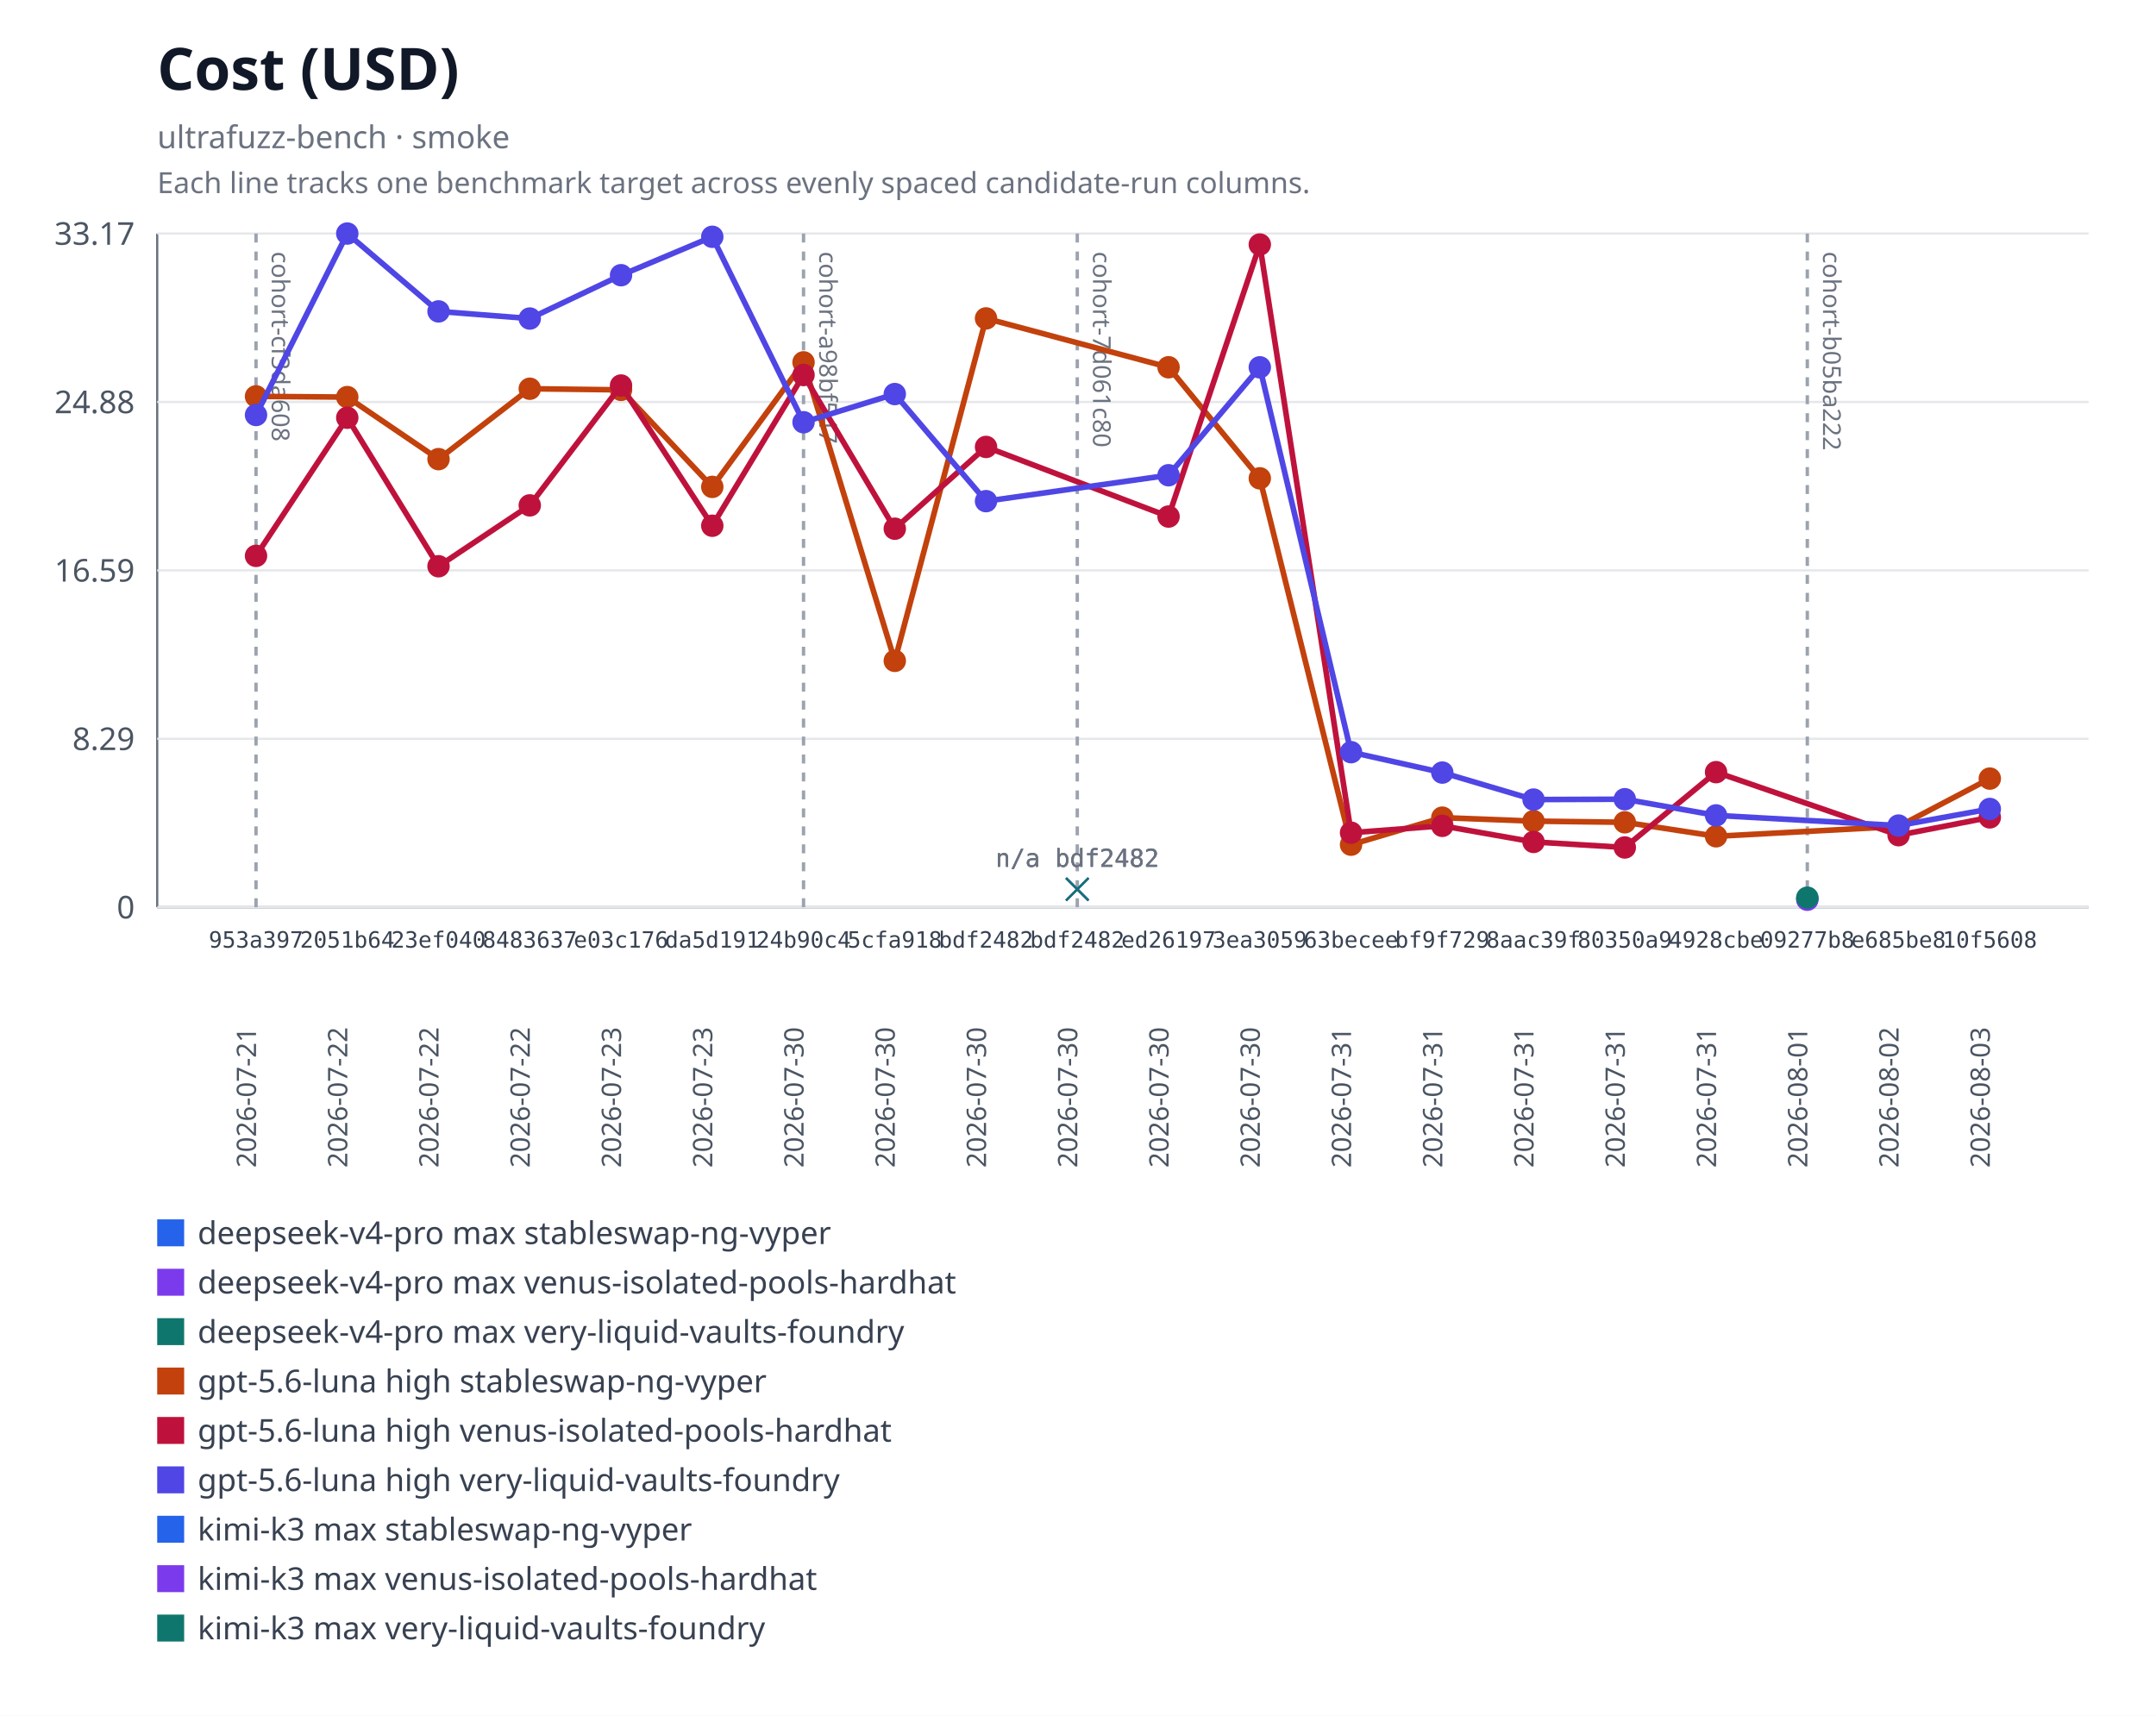
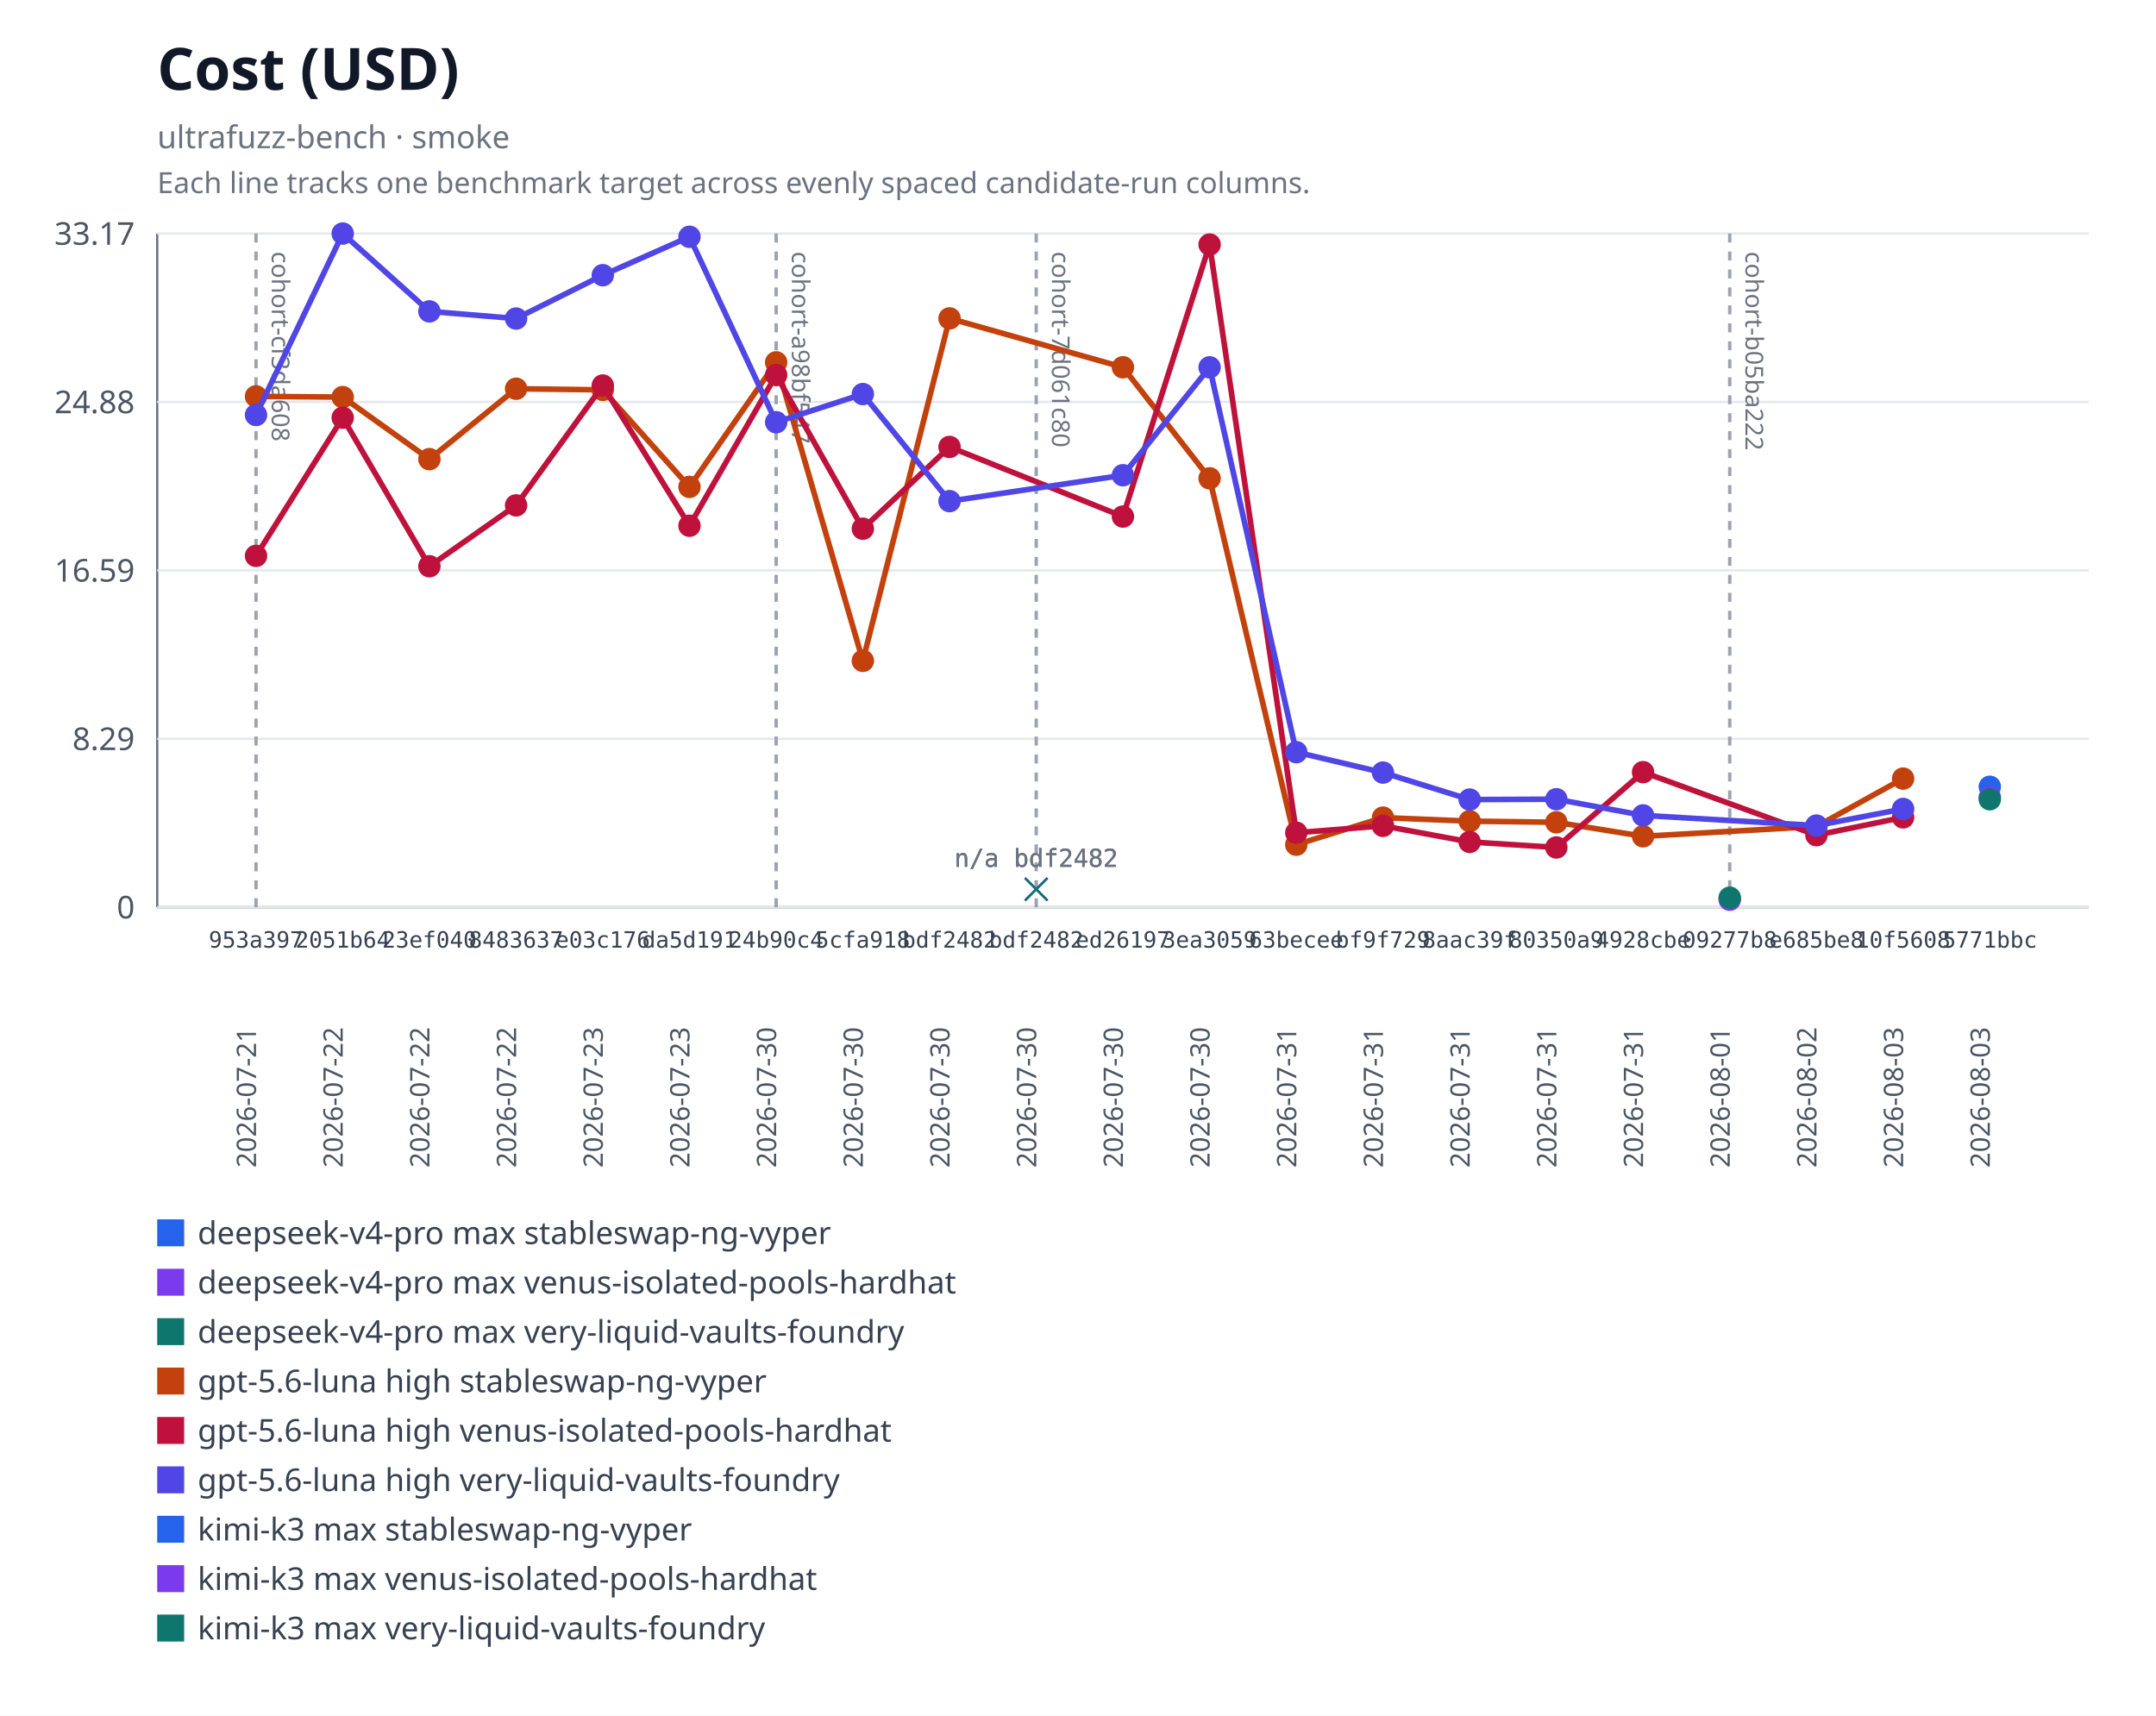
<svg xmlns="http://www.w3.org/2000/svg" xmlns:xlink="http://www.w3.org/1999/xlink" width="960" height="764" viewBox="0 0 960 764" role="img" aria-labelledby="title desc">
  <rect width="960" height="764" fill="#ffffff" />
  <text x="70" y="40" font-family="system-ui, sans-serif" font-size="26" font-weight="600" fill="#111827">Cost (USD)</text>
  <text x="70" y="66" font-family="system-ui, sans-serif" font-size="14" fill="#6b7280">ultrafuzz-bench · smoke</text>
  <text x="70" y="86" font-family="system-ui, sans-serif" font-size="13" fill="#6b7280">Each line tracks one benchmark target across evenly spaced candidate-run columns.</text>
  <line x1="70" y1="104" x2="70" y2="404" stroke="#6b7280" />
  <line x1="70" y1="404" x2="930" y2="404" stroke="#6b7280" />
  <line x1="70" y1="404" x2="930" y2="404" stroke="#e5e7eb" />
  <text x="60" y="409" text-anchor="end" font-family="system-ui, sans-serif" font-size="14" fill="#4b5563">0</text>
  <line x1="70" y1="329" x2="930" y2="329" stroke="#e5e7eb" />
  <text x="60" y="334" text-anchor="end" font-family="system-ui, sans-serif" font-size="14" fill="#4b5563">8.29</text>
  <line x1="70" y1="254" x2="930" y2="254" stroke="#e5e7eb" />
  <text x="60" y="259" text-anchor="end" font-family="system-ui, sans-serif" font-size="14" fill="#4b5563">16.59</text>
  <line x1="70" y1="179" x2="930" y2="179" stroke="#e5e7eb" />
  <text x="60" y="184" text-anchor="end" font-family="system-ui, sans-serif" font-size="14" fill="#4b5563">24.88</text>
  <line x1="70" y1="104" x2="930" y2="104" stroke="#e5e7eb" />
  <text x="60" y="109" text-anchor="end" font-family="system-ui, sans-serif" font-size="14" fill="#4b5563">33.17</text>
  <g data-lineage-marker="cohort-cf3da608">
    <line x1="114" y1="104" x2="114" y2="404" stroke="#9ca3af" stroke-width="1.5" stroke-dasharray="4 4" />
    <text transform="translate(121,112) rotate(90)" text-anchor="start" font-family="system-ui, sans-serif" font-size="11" fill="#6b7280">cohort-cf3da608</text>
  </g>
  <g data-lineage-marker="cohort-a98bf547">
-     <line x1="357.79" y1="104" x2="357.79" y2="404" stroke="#9ca3af" stroke-width="1.5" stroke-dasharray="4 4" />
-     <text transform="translate(364.79,112) rotate(90)" text-anchor="start" font-family="system-ui, sans-serif" font-size="11" fill="#6b7280">cohort-a98bf547</text>
+     <line x1="345.6" y1="104" x2="345.6" y2="404" stroke="#9ca3af" stroke-width="1.5" stroke-dasharray="4 4" />
+     <text transform="translate(352.6,112) rotate(90)" text-anchor="start" font-family="system-ui, sans-serif" font-size="11" fill="#6b7280">cohort-a98bf547</text>
  </g>
  <g data-lineage-marker="cohort-7d061c80">
-     <line x1="479.68" y1="104" x2="479.68" y2="404" stroke="#9ca3af" stroke-width="1.5" stroke-dasharray="4 4" />
-     <text transform="translate(486.68,112) rotate(90)" text-anchor="start" font-family="system-ui, sans-serif" font-size="11" fill="#6b7280">cohort-7d061c80</text>
+     <line x1="461.4" y1="104" x2="461.4" y2="404" stroke="#9ca3af" stroke-width="1.5" stroke-dasharray="4 4" />
+     <text transform="translate(468.4,112) rotate(90)" text-anchor="start" font-family="system-ui, sans-serif" font-size="11" fill="#6b7280">cohort-7d061c80</text>
  </g>
  <g data-lineage-marker="cohort-b05ba222">
-     <line x1="804.74" y1="104" x2="804.74" y2="404" stroke="#9ca3af" stroke-width="1.5" stroke-dasharray="4 4" />
-     <text transform="translate(811.74,112) rotate(90)" text-anchor="start" font-family="system-ui, sans-serif" font-size="11" fill="#6b7280">cohort-b05ba222</text>
+     <line x1="770.2" y1="104" x2="770.2" y2="404" stroke="#9ca3af" stroke-width="1.5" stroke-dasharray="4 4" />
+     <text transform="translate(777.2,112) rotate(90)" text-anchor="start" font-family="system-ui, sans-serif" font-size="11" fill="#6b7280">cohort-b05ba222</text>
  </g>
  <a href="https://github.com/monad-developers/ultrafuzz/commit/09277b81397d06cf697403a863c8f29f4e2320b9" xlink:href="https://github.com/monad-developers/ultrafuzz/commit/09277b81397d06cf697403a863c8f29f4e2320b9">
-     <circle cx="804.74" cy="400.15" r="5" fill="#2563eb" />
+     <circle cx="770.2" cy="400.15" r="5" fill="#2563eb" />
  </a>
  <a href="https://github.com/monad-developers/ultrafuzz/commit/09277b81397d06cf697403a863c8f29f4e2320b9" xlink:href="https://github.com/monad-developers/ultrafuzz/commit/09277b81397d06cf697403a863c8f29f4e2320b9">
-     <circle cx="804.74" cy="400.66" r="5" fill="#7c3aed" />
+     <circle cx="770.2" cy="400.66" r="5" fill="#7c3aed" />
  </a>
  <a href="https://github.com/monad-developers/ultrafuzz/commit/09277b81397d06cf697403a863c8f29f4e2320b9" xlink:href="https://github.com/monad-developers/ultrafuzz/commit/09277b81397d06cf697403a863c8f29f4e2320b9">
-     <circle cx="804.74" cy="399.75" r="5" fill="#0f766e" />
-   </a>
-   <polyline fill="none" stroke="#c2410c" stroke-width="2.5" points="114,176.51 154.63,176.83 195.26,204.46 235.89,173.11 276.53,173.61 317.16,216.82 357.79,161.36 398.42,294.29 439.05,141.79 520.32,163.55 560.95,213.01 601.58,376.15 642.21,364.11 682.84,365.67 723.47,366.18 764.11,372.41 845.37,368.04 886,346.72" />
+     <circle cx="770.2" cy="399.75" r="5" fill="#0f766e" />
+   </a>
+   <polyline fill="none" stroke="#c2410c" stroke-width="2.5" points="114,176.51 152.6,176.83 191.2,204.46 229.8,173.11 268.4,173.61 307,216.82 345.6,161.36 384.2,294.29 422.8,141.79 500,163.55 538.6,213.01 577.2,376.15 615.8,364.11 654.4,365.67 693,366.18 731.6,372.41 808.8,368.04 847.4,346.72" />
  <a href="https://github.com/monad-developers/ultrafuzz/commit/953a397a860307d3061eef2cad69c80d09ef20f5" xlink:href="https://github.com/monad-developers/ultrafuzz/commit/953a397a860307d3061eef2cad69c80d09ef20f5">
    <circle cx="114" cy="176.51" r="5" fill="#c2410c" />
  </a>
  <a href="https://github.com/monad-developers/ultrafuzz/commit/2051b642d9e31e9402ce1ec8a00b70cc27801f16" xlink:href="https://github.com/monad-developers/ultrafuzz/commit/2051b642d9e31e9402ce1ec8a00b70cc27801f16">
-     <circle cx="154.63" cy="176.83" r="5" fill="#c2410c" />
+     <circle cx="152.6" cy="176.83" r="5" fill="#c2410c" />
  </a>
  <a href="https://github.com/monad-developers/ultrafuzz/commit/23ef040e5ad66603354e3395f7eac77df9b76f06" xlink:href="https://github.com/monad-developers/ultrafuzz/commit/23ef040e5ad66603354e3395f7eac77df9b76f06">
-     <circle cx="195.26" cy="204.46" r="5" fill="#c2410c" />
+     <circle cx="191.2" cy="204.46" r="5" fill="#c2410c" />
  </a>
  <a href="https://github.com/monad-developers/ultrafuzz/commit/84836379f09e6e84ff0da059f7e26a2a38e4cc98" xlink:href="https://github.com/monad-developers/ultrafuzz/commit/84836379f09e6e84ff0da059f7e26a2a38e4cc98">
-     <circle cx="235.89" cy="173.11" r="5" fill="#c2410c" />
+     <circle cx="229.8" cy="173.11" r="5" fill="#c2410c" />
  </a>
  <a href="https://github.com/monad-developers/ultrafuzz/commit/e03c176587f695fe711b8123f88c2cbbcfca36af" xlink:href="https://github.com/monad-developers/ultrafuzz/commit/e03c176587f695fe711b8123f88c2cbbcfca36af">
-     <circle cx="276.53" cy="173.61" r="5" fill="#c2410c" />
+     <circle cx="268.4" cy="173.61" r="5" fill="#c2410c" />
  </a>
  <a href="https://github.com/monad-developers/ultrafuzz/commit/da5d191b03f61b4e07149c10d29bbd7542511889" xlink:href="https://github.com/monad-developers/ultrafuzz/commit/da5d191b03f61b4e07149c10d29bbd7542511889">
-     <circle cx="317.16" cy="216.82" r="5" fill="#c2410c" />
+     <circle cx="307" cy="216.82" r="5" fill="#c2410c" />
  </a>
  <a href="https://github.com/monad-developers/ultrafuzz/commit/24b90c4d2a03ece561b3b1b988cfa2508c088013" xlink:href="https://github.com/monad-developers/ultrafuzz/commit/24b90c4d2a03ece561b3b1b988cfa2508c088013">
-     <circle cx="357.79" cy="161.36" r="5" fill="#c2410c" />
+     <circle cx="345.6" cy="161.36" r="5" fill="#c2410c" />
  </a>
  <a href="https://github.com/monad-developers/ultrafuzz/commit/5cfa918db7448aeb92b6b8aa66f687a9359b71e6" xlink:href="https://github.com/monad-developers/ultrafuzz/commit/5cfa918db7448aeb92b6b8aa66f687a9359b71e6">
-     <circle cx="398.42" cy="294.29" r="5" fill="#c2410c" />
+     <circle cx="384.2" cy="294.29" r="5" fill="#c2410c" />
  </a>
  <a href="https://github.com/monad-developers/ultrafuzz/commit/bdf2482db2ad359aa9b48775e73206fa37f32278" xlink:href="https://github.com/monad-developers/ultrafuzz/commit/bdf2482db2ad359aa9b48775e73206fa37f32278">
-     <circle cx="439.05" cy="141.79" r="5" fill="#c2410c" />
+     <circle cx="422.8" cy="141.79" r="5" fill="#c2410c" />
  </a>
  <a href="https://github.com/monad-developers/ultrafuzz/commit/ed26197c6c6cf5c7d21e35b9f2c9f5cb85fcac8e" xlink:href="https://github.com/monad-developers/ultrafuzz/commit/ed26197c6c6cf5c7d21e35b9f2c9f5cb85fcac8e">
-     <circle cx="520.32" cy="163.55" r="5" fill="#c2410c" />
+     <circle cx="500" cy="163.55" r="5" fill="#c2410c" />
  </a>
  <a href="https://github.com/monad-developers/ultrafuzz/commit/3ea30591805bdb0dda96ae56efa08419e7b4a506" xlink:href="https://github.com/monad-developers/ultrafuzz/commit/3ea30591805bdb0dda96ae56efa08419e7b4a506">
-     <circle cx="560.95" cy="213.01" r="5" fill="#c2410c" />
+     <circle cx="538.6" cy="213.01" r="5" fill="#c2410c" />
  </a>
  <a href="https://github.com/monad-developers/ultrafuzz/commit/63becee294476e3e750a79163c01634138b94282" xlink:href="https://github.com/monad-developers/ultrafuzz/commit/63becee294476e3e750a79163c01634138b94282">
-     <circle cx="601.58" cy="376.15" r="5" fill="#c2410c" />
+     <circle cx="577.2" cy="376.15" r="5" fill="#c2410c" />
  </a>
  <a href="https://github.com/monad-developers/ultrafuzz/commit/bf9f729656bd4d2b0e8860c560cc3a1716a3dca0" xlink:href="https://github.com/monad-developers/ultrafuzz/commit/bf9f729656bd4d2b0e8860c560cc3a1716a3dca0">
-     <circle cx="642.21" cy="364.11" r="5" fill="#c2410c" />
+     <circle cx="615.8" cy="364.11" r="5" fill="#c2410c" />
  </a>
  <a href="https://github.com/monad-developers/ultrafuzz/commit/8aac39f661655f98f6e9ba2be71c079d650e2223" xlink:href="https://github.com/monad-developers/ultrafuzz/commit/8aac39f661655f98f6e9ba2be71c079d650e2223">
-     <circle cx="682.84" cy="365.67" r="5" fill="#c2410c" />
+     <circle cx="654.4" cy="365.67" r="5" fill="#c2410c" />
  </a>
  <a href="https://github.com/monad-developers/ultrafuzz/commit/80350a94d72cb12c6e22427fcc925ba21777a309" xlink:href="https://github.com/monad-developers/ultrafuzz/commit/80350a94d72cb12c6e22427fcc925ba21777a309">
-     <circle cx="723.47" cy="366.18" r="5" fill="#c2410c" />
+     <circle cx="693" cy="366.18" r="5" fill="#c2410c" />
  </a>
  <a href="https://github.com/monad-developers/ultrafuzz/commit/4928cbe154027060b4b9d9e63e9414a6a0547022" xlink:href="https://github.com/monad-developers/ultrafuzz/commit/4928cbe154027060b4b9d9e63e9414a6a0547022">
-     <circle cx="764.11" cy="372.41" r="5" fill="#c2410c" />
+     <circle cx="731.6" cy="372.41" r="5" fill="#c2410c" />
  </a>
  <a href="https://github.com/monad-developers/ultrafuzz/commit/e685be803fb66b20e1a95861e825977bfb44688d" xlink:href="https://github.com/monad-developers/ultrafuzz/commit/e685be803fb66b20e1a95861e825977bfb44688d">
-     <circle cx="845.37" cy="368.04" r="5" fill="#c2410c" />
+     <circle cx="808.8" cy="368.04" r="5" fill="#c2410c" />
  </a>
  <a href="https://github.com/monad-developers/ultrafuzz/commit/10f56085d502872dc4bea66c9101053c73eced29" xlink:href="https://github.com/monad-developers/ultrafuzz/commit/10f56085d502872dc4bea66c9101053c73eced29">
-     <circle cx="886" cy="346.72" r="5" fill="#c2410c" />
-   </a>
-   <polyline fill="none" stroke="#be123c" stroke-width="2.5" points="114,247.54 154.63,186.02 195.26,252.16 235.89,225.05 276.53,171.68 317.16,234.12 357.79,166.98 398.42,235.44 439.05,199.03 520.32,230.03 560.95,108.89 601.58,370.82 642.21,367.76 682.84,374.92 723.47,377.39 764.11,343.85 845.37,371.92 886,363.99" />
+     <circle cx="847.4" cy="346.72" r="5" fill="#c2410c" />
+   </a>
+   <polyline fill="none" stroke="#be123c" stroke-width="2.5" points="114,247.54 152.6,186.02 191.2,252.16 229.8,225.05 268.4,171.68 307,234.12 345.6,166.98 384.2,235.44 422.8,199.03 500,230.03 538.6,108.89 577.2,370.82 615.8,367.76 654.4,374.92 693,377.39 731.6,343.85 808.8,371.92 847.4,363.99" />
  <a href="https://github.com/monad-developers/ultrafuzz/commit/953a397a860307d3061eef2cad69c80d09ef20f5" xlink:href="https://github.com/monad-developers/ultrafuzz/commit/953a397a860307d3061eef2cad69c80d09ef20f5">
    <circle cx="114" cy="247.54" r="5" fill="#be123c" />
  </a>
  <a href="https://github.com/monad-developers/ultrafuzz/commit/2051b642d9e31e9402ce1ec8a00b70cc27801f16" xlink:href="https://github.com/monad-developers/ultrafuzz/commit/2051b642d9e31e9402ce1ec8a00b70cc27801f16">
-     <circle cx="154.63" cy="186.02" r="5" fill="#be123c" />
+     <circle cx="152.6" cy="186.02" r="5" fill="#be123c" />
  </a>
  <a href="https://github.com/monad-developers/ultrafuzz/commit/23ef040e5ad66603354e3395f7eac77df9b76f06" xlink:href="https://github.com/monad-developers/ultrafuzz/commit/23ef040e5ad66603354e3395f7eac77df9b76f06">
-     <circle cx="195.26" cy="252.16" r="5" fill="#be123c" />
+     <circle cx="191.2" cy="252.16" r="5" fill="#be123c" />
  </a>
  <a href="https://github.com/monad-developers/ultrafuzz/commit/84836379f09e6e84ff0da059f7e26a2a38e4cc98" xlink:href="https://github.com/monad-developers/ultrafuzz/commit/84836379f09e6e84ff0da059f7e26a2a38e4cc98">
-     <circle cx="235.89" cy="225.05" r="5" fill="#be123c" />
+     <circle cx="229.8" cy="225.05" r="5" fill="#be123c" />
  </a>
  <a href="https://github.com/monad-developers/ultrafuzz/commit/e03c176587f695fe711b8123f88c2cbbcfca36af" xlink:href="https://github.com/monad-developers/ultrafuzz/commit/e03c176587f695fe711b8123f88c2cbbcfca36af">
-     <circle cx="276.53" cy="171.68" r="5" fill="#be123c" />
+     <circle cx="268.4" cy="171.68" r="5" fill="#be123c" />
  </a>
  <a href="https://github.com/monad-developers/ultrafuzz/commit/da5d191b03f61b4e07149c10d29bbd7542511889" xlink:href="https://github.com/monad-developers/ultrafuzz/commit/da5d191b03f61b4e07149c10d29bbd7542511889">
-     <circle cx="317.16" cy="234.12" r="5" fill="#be123c" />
+     <circle cx="307" cy="234.12" r="5" fill="#be123c" />
  </a>
  <a href="https://github.com/monad-developers/ultrafuzz/commit/24b90c4d2a03ece561b3b1b988cfa2508c088013" xlink:href="https://github.com/monad-developers/ultrafuzz/commit/24b90c4d2a03ece561b3b1b988cfa2508c088013">
-     <circle cx="357.79" cy="166.98" r="5" fill="#be123c" />
+     <circle cx="345.6" cy="166.98" r="5" fill="#be123c" />
  </a>
  <a href="https://github.com/monad-developers/ultrafuzz/commit/5cfa918db7448aeb92b6b8aa66f687a9359b71e6" xlink:href="https://github.com/monad-developers/ultrafuzz/commit/5cfa918db7448aeb92b6b8aa66f687a9359b71e6">
-     <circle cx="398.42" cy="235.44" r="5" fill="#be123c" />
+     <circle cx="384.2" cy="235.44" r="5" fill="#be123c" />
  </a>
  <a href="https://github.com/monad-developers/ultrafuzz/commit/bdf2482db2ad359aa9b48775e73206fa37f32278" xlink:href="https://github.com/monad-developers/ultrafuzz/commit/bdf2482db2ad359aa9b48775e73206fa37f32278">
-     <circle cx="439.05" cy="199.03" r="5" fill="#be123c" />
+     <circle cx="422.8" cy="199.03" r="5" fill="#be123c" />
  </a>
  <a href="https://github.com/monad-developers/ultrafuzz/commit/ed26197c6c6cf5c7d21e35b9f2c9f5cb85fcac8e" xlink:href="https://github.com/monad-developers/ultrafuzz/commit/ed26197c6c6cf5c7d21e35b9f2c9f5cb85fcac8e">
-     <circle cx="520.32" cy="230.03" r="5" fill="#be123c" />
+     <circle cx="500" cy="230.03" r="5" fill="#be123c" />
  </a>
  <a href="https://github.com/monad-developers/ultrafuzz/commit/3ea30591805bdb0dda96ae56efa08419e7b4a506" xlink:href="https://github.com/monad-developers/ultrafuzz/commit/3ea30591805bdb0dda96ae56efa08419e7b4a506">
-     <circle cx="560.95" cy="108.89" r="5" fill="#be123c" />
+     <circle cx="538.6" cy="108.89" r="5" fill="#be123c" />
  </a>
  <a href="https://github.com/monad-developers/ultrafuzz/commit/63becee294476e3e750a79163c01634138b94282" xlink:href="https://github.com/monad-developers/ultrafuzz/commit/63becee294476e3e750a79163c01634138b94282">
-     <circle cx="601.58" cy="370.82" r="5" fill="#be123c" />
+     <circle cx="577.2" cy="370.82" r="5" fill="#be123c" />
  </a>
  <a href="https://github.com/monad-developers/ultrafuzz/commit/bf9f729656bd4d2b0e8860c560cc3a1716a3dca0" xlink:href="https://github.com/monad-developers/ultrafuzz/commit/bf9f729656bd4d2b0e8860c560cc3a1716a3dca0">
-     <circle cx="642.21" cy="367.76" r="5" fill="#be123c" />
+     <circle cx="615.8" cy="367.76" r="5" fill="#be123c" />
  </a>
  <a href="https://github.com/monad-developers/ultrafuzz/commit/8aac39f661655f98f6e9ba2be71c079d650e2223" xlink:href="https://github.com/monad-developers/ultrafuzz/commit/8aac39f661655f98f6e9ba2be71c079d650e2223">
-     <circle cx="682.84" cy="374.92" r="5" fill="#be123c" />
+     <circle cx="654.4" cy="374.92" r="5" fill="#be123c" />
  </a>
  <a href="https://github.com/monad-developers/ultrafuzz/commit/80350a94d72cb12c6e22427fcc925ba21777a309" xlink:href="https://github.com/monad-developers/ultrafuzz/commit/80350a94d72cb12c6e22427fcc925ba21777a309">
-     <circle cx="723.47" cy="377.39" r="5" fill="#be123c" />
+     <circle cx="693" cy="377.39" r="5" fill="#be123c" />
  </a>
  <a href="https://github.com/monad-developers/ultrafuzz/commit/4928cbe154027060b4b9d9e63e9414a6a0547022" xlink:href="https://github.com/monad-developers/ultrafuzz/commit/4928cbe154027060b4b9d9e63e9414a6a0547022">
-     <circle cx="764.11" cy="343.85" r="5" fill="#be123c" />
+     <circle cx="731.6" cy="343.85" r="5" fill="#be123c" />
  </a>
  <a href="https://github.com/monad-developers/ultrafuzz/commit/e685be803fb66b20e1a95861e825977bfb44688d" xlink:href="https://github.com/monad-developers/ultrafuzz/commit/e685be803fb66b20e1a95861e825977bfb44688d">
-     <circle cx="845.37" cy="371.92" r="5" fill="#be123c" />
+     <circle cx="808.8" cy="371.92" r="5" fill="#be123c" />
  </a>
  <a href="https://github.com/monad-developers/ultrafuzz/commit/10f56085d502872dc4bea66c9101053c73eced29" xlink:href="https://github.com/monad-developers/ultrafuzz/commit/10f56085d502872dc4bea66c9101053c73eced29">
-     <circle cx="886" cy="363.99" r="5" fill="#be123c" />
-   </a>
-   <polyline fill="none" stroke="#4f46e5" stroke-width="2.5" points="114,184.8 154.63,104 195.26,138.67 235.89,141.85 276.53,122.55 317.16,105.45 357.79,188.03 398.42,175.48 439.05,223.17 520.32,211.63 560.95,163.57 601.58,334.95 642.21,344.04 682.84,356.06 723.47,355.9 764.11,363.11 845.37,367.64 886,360.25" />
+     <circle cx="847.4" cy="363.99" r="5" fill="#be123c" />
+   </a>
+   <polyline fill="none" stroke="#4f46e5" stroke-width="2.5" points="114,184.8 152.6,104 191.2,138.67 229.8,141.85 268.4,122.55 307,105.45 345.6,188.03 384.2,175.48 422.8,223.17 500,211.63 538.6,163.57 577.2,334.95 615.8,344.04 654.4,356.06 693,355.9 731.6,363.11 808.8,367.64 847.4,360.25" />
  <a href="https://github.com/monad-developers/ultrafuzz/commit/953a397a860307d3061eef2cad69c80d09ef20f5" xlink:href="https://github.com/monad-developers/ultrafuzz/commit/953a397a860307d3061eef2cad69c80d09ef20f5">
    <circle cx="114" cy="184.8" r="5" fill="#4f46e5" />
  </a>
  <a href="https://github.com/monad-developers/ultrafuzz/commit/2051b642d9e31e9402ce1ec8a00b70cc27801f16" xlink:href="https://github.com/monad-developers/ultrafuzz/commit/2051b642d9e31e9402ce1ec8a00b70cc27801f16">
-     <circle cx="154.63" cy="104" r="5" fill="#4f46e5" />
+     <circle cx="152.6" cy="104" r="5" fill="#4f46e5" />
  </a>
  <a href="https://github.com/monad-developers/ultrafuzz/commit/23ef040e5ad66603354e3395f7eac77df9b76f06" xlink:href="https://github.com/monad-developers/ultrafuzz/commit/23ef040e5ad66603354e3395f7eac77df9b76f06">
-     <circle cx="195.26" cy="138.67" r="5" fill="#4f46e5" />
+     <circle cx="191.2" cy="138.67" r="5" fill="#4f46e5" />
  </a>
  <a href="https://github.com/monad-developers/ultrafuzz/commit/84836379f09e6e84ff0da059f7e26a2a38e4cc98" xlink:href="https://github.com/monad-developers/ultrafuzz/commit/84836379f09e6e84ff0da059f7e26a2a38e4cc98">
-     <circle cx="235.89" cy="141.85" r="5" fill="#4f46e5" />
+     <circle cx="229.8" cy="141.85" r="5" fill="#4f46e5" />
  </a>
  <a href="https://github.com/monad-developers/ultrafuzz/commit/e03c176587f695fe711b8123f88c2cbbcfca36af" xlink:href="https://github.com/monad-developers/ultrafuzz/commit/e03c176587f695fe711b8123f88c2cbbcfca36af">
-     <circle cx="276.53" cy="122.55" r="5" fill="#4f46e5" />
+     <circle cx="268.4" cy="122.55" r="5" fill="#4f46e5" />
  </a>
  <a href="https://github.com/monad-developers/ultrafuzz/commit/da5d191b03f61b4e07149c10d29bbd7542511889" xlink:href="https://github.com/monad-developers/ultrafuzz/commit/da5d191b03f61b4e07149c10d29bbd7542511889">
-     <circle cx="317.16" cy="105.45" r="5" fill="#4f46e5" />
+     <circle cx="307" cy="105.45" r="5" fill="#4f46e5" />
  </a>
  <a href="https://github.com/monad-developers/ultrafuzz/commit/24b90c4d2a03ece561b3b1b988cfa2508c088013" xlink:href="https://github.com/monad-developers/ultrafuzz/commit/24b90c4d2a03ece561b3b1b988cfa2508c088013">
-     <circle cx="357.79" cy="188.03" r="5" fill="#4f46e5" />
+     <circle cx="345.6" cy="188.03" r="5" fill="#4f46e5" />
  </a>
  <a href="https://github.com/monad-developers/ultrafuzz/commit/5cfa918db7448aeb92b6b8aa66f687a9359b71e6" xlink:href="https://github.com/monad-developers/ultrafuzz/commit/5cfa918db7448aeb92b6b8aa66f687a9359b71e6">
-     <circle cx="398.42" cy="175.48" r="5" fill="#4f46e5" />
+     <circle cx="384.2" cy="175.48" r="5" fill="#4f46e5" />
  </a>
  <a href="https://github.com/monad-developers/ultrafuzz/commit/bdf2482db2ad359aa9b48775e73206fa37f32278" xlink:href="https://github.com/monad-developers/ultrafuzz/commit/bdf2482db2ad359aa9b48775e73206fa37f32278">
-     <circle cx="439.05" cy="223.17" r="5" fill="#4f46e5" />
+     <circle cx="422.8" cy="223.17" r="5" fill="#4f46e5" />
  </a>
  <a href="https://github.com/monad-developers/ultrafuzz/commit/ed26197c6c6cf5c7d21e35b9f2c9f5cb85fcac8e" xlink:href="https://github.com/monad-developers/ultrafuzz/commit/ed26197c6c6cf5c7d21e35b9f2c9f5cb85fcac8e">
-     <circle cx="520.32" cy="211.63" r="5" fill="#4f46e5" />
+     <circle cx="500" cy="211.63" r="5" fill="#4f46e5" />
  </a>
  <a href="https://github.com/monad-developers/ultrafuzz/commit/3ea30591805bdb0dda96ae56efa08419e7b4a506" xlink:href="https://github.com/monad-developers/ultrafuzz/commit/3ea30591805bdb0dda96ae56efa08419e7b4a506">
-     <circle cx="560.95" cy="163.57" r="5" fill="#4f46e5" />
+     <circle cx="538.6" cy="163.57" r="5" fill="#4f46e5" />
  </a>
  <a href="https://github.com/monad-developers/ultrafuzz/commit/63becee294476e3e750a79163c01634138b94282" xlink:href="https://github.com/monad-developers/ultrafuzz/commit/63becee294476e3e750a79163c01634138b94282">
-     <circle cx="601.58" cy="334.95" r="5" fill="#4f46e5" />
+     <circle cx="577.2" cy="334.95" r="5" fill="#4f46e5" />
  </a>
  <a href="https://github.com/monad-developers/ultrafuzz/commit/bf9f729656bd4d2b0e8860c560cc3a1716a3dca0" xlink:href="https://github.com/monad-developers/ultrafuzz/commit/bf9f729656bd4d2b0e8860c560cc3a1716a3dca0">
-     <circle cx="642.21" cy="344.04" r="5" fill="#4f46e5" />
+     <circle cx="615.8" cy="344.04" r="5" fill="#4f46e5" />
  </a>
  <a href="https://github.com/monad-developers/ultrafuzz/commit/8aac39f661655f98f6e9ba2be71c079d650e2223" xlink:href="https://github.com/monad-developers/ultrafuzz/commit/8aac39f661655f98f6e9ba2be71c079d650e2223">
-     <circle cx="682.84" cy="356.06" r="5" fill="#4f46e5" />
+     <circle cx="654.4" cy="356.06" r="5" fill="#4f46e5" />
  </a>
  <a href="https://github.com/monad-developers/ultrafuzz/commit/80350a94d72cb12c6e22427fcc925ba21777a309" xlink:href="https://github.com/monad-developers/ultrafuzz/commit/80350a94d72cb12c6e22427fcc925ba21777a309">
-     <circle cx="723.47" cy="355.9" r="5" fill="#4f46e5" />
+     <circle cx="693" cy="355.9" r="5" fill="#4f46e5" />
  </a>
  <a href="https://github.com/monad-developers/ultrafuzz/commit/4928cbe154027060b4b9d9e63e9414a6a0547022" xlink:href="https://github.com/monad-developers/ultrafuzz/commit/4928cbe154027060b4b9d9e63e9414a6a0547022">
-     <circle cx="764.11" cy="363.11" r="5" fill="#4f46e5" />
+     <circle cx="731.6" cy="363.11" r="5" fill="#4f46e5" />
  </a>
  <a href="https://github.com/monad-developers/ultrafuzz/commit/e685be803fb66b20e1a95861e825977bfb44688d" xlink:href="https://github.com/monad-developers/ultrafuzz/commit/e685be803fb66b20e1a95861e825977bfb44688d">
-     <circle cx="845.37" cy="367.64" r="5" fill="#4f46e5" />
+     <circle cx="808.8" cy="367.64" r="5" fill="#4f46e5" />
  </a>
  <a href="https://github.com/monad-developers/ultrafuzz/commit/10f56085d502872dc4bea66c9101053c73eced29" xlink:href="https://github.com/monad-developers/ultrafuzz/commit/10f56085d502872dc4bea66c9101053c73eced29">
-     <circle cx="886" cy="360.25" r="5" fill="#4f46e5" />
+     <circle cx="847.4" cy="360.25" r="5" fill="#4f46e5" />
  </a>
  <a href="https://github.com/monad-developers/ultrafuzz/commit/bdf2482db2ad359aa9b48775e73206fa37f32278" xlink:href="https://github.com/monad-developers/ultrafuzz/commit/bdf2482db2ad359aa9b48775e73206fa37f32278" data-status="unavailable">
-     <line x1="474.68" y1="391" x2="484.68" y2="401" stroke="#2563eb" />
-     <line x1="484.68" y1="391" x2="474.68" y2="401" stroke="#2563eb" />
-     <text x="479.68" y="386" text-anchor="middle" font-family="ui-monospace, monospace" font-size="11" fill="#6b7280">n/a bdf2482</text>
+     <line x1="456.4" y1="391" x2="466.4" y2="401" stroke="#2563eb" />
+     <line x1="466.4" y1="391" x2="456.4" y2="401" stroke="#2563eb" />
+     <text x="461.4" y="386" text-anchor="middle" font-family="ui-monospace, monospace" font-size="11" fill="#6b7280">n/a bdf2482</text>
+   </a>
+   <a href="https://github.com/monad-developers/ultrafuzz/commit/5771bbcb44218fd64e14580443b2502cdf11dad8" xlink:href="https://github.com/monad-developers/ultrafuzz/commit/5771bbcb44218fd64e14580443b2502cdf11dad8">
+     <circle cx="886" cy="350.36" r="5" fill="#2563eb" />
  </a>
  <a href="https://github.com/monad-developers/ultrafuzz/commit/bdf2482db2ad359aa9b48775e73206fa37f32278" xlink:href="https://github.com/monad-developers/ultrafuzz/commit/bdf2482db2ad359aa9b48775e73206fa37f32278" data-status="unavailable">
-     <line x1="474.68" y1="391" x2="484.68" y2="401" stroke="#7c3aed" />
-     <line x1="484.68" y1="391" x2="474.68" y2="401" stroke="#7c3aed" />
-     <text x="479.68" y="386" text-anchor="middle" font-family="ui-monospace, monospace" font-size="11" fill="#6b7280">n/a bdf2482</text>
+     <line x1="456.4" y1="391" x2="466.4" y2="401" stroke="#7c3aed" />
+     <line x1="466.4" y1="391" x2="456.4" y2="401" stroke="#7c3aed" />
+     <text x="461.4" y="386" text-anchor="middle" font-family="ui-monospace, monospace" font-size="11" fill="#6b7280">n/a bdf2482</text>
+   </a>
+   <a href="https://github.com/monad-developers/ultrafuzz/commit/5771bbcb44218fd64e14580443b2502cdf11dad8" xlink:href="https://github.com/monad-developers/ultrafuzz/commit/5771bbcb44218fd64e14580443b2502cdf11dad8">
+     <circle cx="886" cy="355.03" r="5" fill="#7c3aed" />
  </a>
  <a href="https://github.com/monad-developers/ultrafuzz/commit/bdf2482db2ad359aa9b48775e73206fa37f32278" xlink:href="https://github.com/monad-developers/ultrafuzz/commit/bdf2482db2ad359aa9b48775e73206fa37f32278" data-status="unavailable">
-     <line x1="474.68" y1="391" x2="484.68" y2="401" stroke="#0f766e" />
-     <line x1="484.68" y1="391" x2="474.68" y2="401" stroke="#0f766e" />
-     <text x="479.68" y="386" text-anchor="middle" font-family="ui-monospace, monospace" font-size="11" fill="#6b7280">n/a bdf2482</text>
+     <line x1="456.4" y1="391" x2="466.4" y2="401" stroke="#0f766e" />
+     <line x1="466.4" y1="391" x2="456.4" y2="401" stroke="#0f766e" />
+     <text x="461.4" y="386" text-anchor="middle" font-family="ui-monospace, monospace" font-size="11" fill="#6b7280">n/a bdf2482</text>
+   </a>
+   <a href="https://github.com/monad-developers/ultrafuzz/commit/5771bbcb44218fd64e14580443b2502cdf11dad8" xlink:href="https://github.com/monad-developers/ultrafuzz/commit/5771bbcb44218fd64e14580443b2502cdf11dad8">
+     <circle cx="886" cy="355.92" r="5" fill="#0f766e" />
  </a>
  <text x="114" y="422" text-anchor="middle" font-family="ui-monospace, monospace" font-size="10" fill="#374151">953a397</text>
  <text transform="translate(114,520) rotate(-90)" text-anchor="start" font-family="system-ui, sans-serif" font-size="12" fill="#4b5563">2026-07-21</text>
-   <text x="154.63" y="422" text-anchor="middle" font-family="ui-monospace, monospace" font-size="10" fill="#374151">2051b64</text>
-   <text transform="translate(154.63,520) rotate(-90)" text-anchor="start" font-family="system-ui, sans-serif" font-size="12" fill="#4b5563">2026-07-22</text>
-   <text x="195.26" y="422" text-anchor="middle" font-family="ui-monospace, monospace" font-size="10" fill="#374151">23ef040</text>
-   <text transform="translate(195.26,520) rotate(-90)" text-anchor="start" font-family="system-ui, sans-serif" font-size="12" fill="#4b5563">2026-07-22</text>
-   <text x="235.89" y="422" text-anchor="middle" font-family="ui-monospace, monospace" font-size="10" fill="#374151">8483637</text>
-   <text transform="translate(235.89,520) rotate(-90)" text-anchor="start" font-family="system-ui, sans-serif" font-size="12" fill="#4b5563">2026-07-22</text>
-   <text x="276.53" y="422" text-anchor="middle" font-family="ui-monospace, monospace" font-size="10" fill="#374151">e03c176</text>
-   <text transform="translate(276.53,520) rotate(-90)" text-anchor="start" font-family="system-ui, sans-serif" font-size="12" fill="#4b5563">2026-07-23</text>
-   <text x="317.16" y="422" text-anchor="middle" font-family="ui-monospace, monospace" font-size="10" fill="#374151">da5d191</text>
-   <text transform="translate(317.16,520) rotate(-90)" text-anchor="start" font-family="system-ui, sans-serif" font-size="12" fill="#4b5563">2026-07-23</text>
-   <text x="357.79" y="422" text-anchor="middle" font-family="ui-monospace, monospace" font-size="10" fill="#374151">24b90c4</text>
-   <text transform="translate(357.79,520) rotate(-90)" text-anchor="start" font-family="system-ui, sans-serif" font-size="12" fill="#4b5563">2026-07-30</text>
-   <text x="398.42" y="422" text-anchor="middle" font-family="ui-monospace, monospace" font-size="10" fill="#374151">5cfa918</text>
-   <text transform="translate(398.42,520) rotate(-90)" text-anchor="start" font-family="system-ui, sans-serif" font-size="12" fill="#4b5563">2026-07-30</text>
-   <text x="439.05" y="422" text-anchor="middle" font-family="ui-monospace, monospace" font-size="10" fill="#374151">bdf2482</text>
-   <text transform="translate(439.05,520) rotate(-90)" text-anchor="start" font-family="system-ui, sans-serif" font-size="12" fill="#4b5563">2026-07-30</text>
-   <text x="479.68" y="422" text-anchor="middle" font-family="ui-monospace, monospace" font-size="10" fill="#374151">bdf2482</text>
-   <text transform="translate(479.68,520) rotate(-90)" text-anchor="start" font-family="system-ui, sans-serif" font-size="12" fill="#4b5563">2026-07-30</text>
-   <text x="520.32" y="422" text-anchor="middle" font-family="ui-monospace, monospace" font-size="10" fill="#374151">ed26197</text>
-   <text transform="translate(520.32,520) rotate(-90)" text-anchor="start" font-family="system-ui, sans-serif" font-size="12" fill="#4b5563">2026-07-30</text>
-   <text x="560.95" y="422" text-anchor="middle" font-family="ui-monospace, monospace" font-size="10" fill="#374151">3ea3059</text>
-   <text transform="translate(560.95,520) rotate(-90)" text-anchor="start" font-family="system-ui, sans-serif" font-size="12" fill="#4b5563">2026-07-30</text>
-   <text x="601.58" y="422" text-anchor="middle" font-family="ui-monospace, monospace" font-size="10" fill="#374151">63becee</text>
-   <text transform="translate(601.58,520) rotate(-90)" text-anchor="start" font-family="system-ui, sans-serif" font-size="12" fill="#4b5563">2026-07-31</text>
-   <text x="642.21" y="422" text-anchor="middle" font-family="ui-monospace, monospace" font-size="10" fill="#374151">bf9f729</text>
-   <text transform="translate(642.21,520) rotate(-90)" text-anchor="start" font-family="system-ui, sans-serif" font-size="12" fill="#4b5563">2026-07-31</text>
-   <text x="682.84" y="422" text-anchor="middle" font-family="ui-monospace, monospace" font-size="10" fill="#374151">8aac39f</text>
-   <text transform="translate(682.84,520) rotate(-90)" text-anchor="start" font-family="system-ui, sans-serif" font-size="12" fill="#4b5563">2026-07-31</text>
-   <text x="723.47" y="422" text-anchor="middle" font-family="ui-monospace, monospace" font-size="10" fill="#374151">80350a9</text>
-   <text transform="translate(723.47,520) rotate(-90)" text-anchor="start" font-family="system-ui, sans-serif" font-size="12" fill="#4b5563">2026-07-31</text>
-   <text x="764.11" y="422" text-anchor="middle" font-family="ui-monospace, monospace" font-size="10" fill="#374151">4928cbe</text>
-   <text transform="translate(764.11,520) rotate(-90)" text-anchor="start" font-family="system-ui, sans-serif" font-size="12" fill="#4b5563">2026-07-31</text>
-   <text x="804.74" y="422" text-anchor="middle" font-family="ui-monospace, monospace" font-size="10" fill="#374151">09277b8</text>
-   <text transform="translate(804.74,520) rotate(-90)" text-anchor="start" font-family="system-ui, sans-serif" font-size="12" fill="#4b5563">2026-08-01</text>
-   <text x="845.37" y="422" text-anchor="middle" font-family="ui-monospace, monospace" font-size="10" fill="#374151">e685be8</text>
-   <text transform="translate(845.37,520) rotate(-90)" text-anchor="start" font-family="system-ui, sans-serif" font-size="12" fill="#4b5563">2026-08-02</text>
-   <text x="886" y="422" text-anchor="middle" font-family="ui-monospace, monospace" font-size="10" fill="#374151">10f5608</text>
+   <text x="152.6" y="422" text-anchor="middle" font-family="ui-monospace, monospace" font-size="10" fill="#374151">2051b64</text>
+   <text transform="translate(152.6,520) rotate(-90)" text-anchor="start" font-family="system-ui, sans-serif" font-size="12" fill="#4b5563">2026-07-22</text>
+   <text x="191.2" y="422" text-anchor="middle" font-family="ui-monospace, monospace" font-size="10" fill="#374151">23ef040</text>
+   <text transform="translate(191.2,520) rotate(-90)" text-anchor="start" font-family="system-ui, sans-serif" font-size="12" fill="#4b5563">2026-07-22</text>
+   <text x="229.8" y="422" text-anchor="middle" font-family="ui-monospace, monospace" font-size="10" fill="#374151">8483637</text>
+   <text transform="translate(229.8,520) rotate(-90)" text-anchor="start" font-family="system-ui, sans-serif" font-size="12" fill="#4b5563">2026-07-22</text>
+   <text x="268.4" y="422" text-anchor="middle" font-family="ui-monospace, monospace" font-size="10" fill="#374151">e03c176</text>
+   <text transform="translate(268.4,520) rotate(-90)" text-anchor="start" font-family="system-ui, sans-serif" font-size="12" fill="#4b5563">2026-07-23</text>
+   <text x="307" y="422" text-anchor="middle" font-family="ui-monospace, monospace" font-size="10" fill="#374151">da5d191</text>
+   <text transform="translate(307,520) rotate(-90)" text-anchor="start" font-family="system-ui, sans-serif" font-size="12" fill="#4b5563">2026-07-23</text>
+   <text x="345.6" y="422" text-anchor="middle" font-family="ui-monospace, monospace" font-size="10" fill="#374151">24b90c4</text>
+   <text transform="translate(345.6,520) rotate(-90)" text-anchor="start" font-family="system-ui, sans-serif" font-size="12" fill="#4b5563">2026-07-30</text>
+   <text x="384.2" y="422" text-anchor="middle" font-family="ui-monospace, monospace" font-size="10" fill="#374151">5cfa918</text>
+   <text transform="translate(384.2,520) rotate(-90)" text-anchor="start" font-family="system-ui, sans-serif" font-size="12" fill="#4b5563">2026-07-30</text>
+   <text x="422.8" y="422" text-anchor="middle" font-family="ui-monospace, monospace" font-size="10" fill="#374151">bdf2482</text>
+   <text transform="translate(422.8,520) rotate(-90)" text-anchor="start" font-family="system-ui, sans-serif" font-size="12" fill="#4b5563">2026-07-30</text>
+   <text x="461.4" y="422" text-anchor="middle" font-family="ui-monospace, monospace" font-size="10" fill="#374151">bdf2482</text>
+   <text transform="translate(461.4,520) rotate(-90)" text-anchor="start" font-family="system-ui, sans-serif" font-size="12" fill="#4b5563">2026-07-30</text>
+   <text x="500" y="422" text-anchor="middle" font-family="ui-monospace, monospace" font-size="10" fill="#374151">ed26197</text>
+   <text transform="translate(500,520) rotate(-90)" text-anchor="start" font-family="system-ui, sans-serif" font-size="12" fill="#4b5563">2026-07-30</text>
+   <text x="538.6" y="422" text-anchor="middle" font-family="ui-monospace, monospace" font-size="10" fill="#374151">3ea3059</text>
+   <text transform="translate(538.6,520) rotate(-90)" text-anchor="start" font-family="system-ui, sans-serif" font-size="12" fill="#4b5563">2026-07-30</text>
+   <text x="577.2" y="422" text-anchor="middle" font-family="ui-monospace, monospace" font-size="10" fill="#374151">63becee</text>
+   <text transform="translate(577.2,520) rotate(-90)" text-anchor="start" font-family="system-ui, sans-serif" font-size="12" fill="#4b5563">2026-07-31</text>
+   <text x="615.8" y="422" text-anchor="middle" font-family="ui-monospace, monospace" font-size="10" fill="#374151">bf9f729</text>
+   <text transform="translate(615.8,520) rotate(-90)" text-anchor="start" font-family="system-ui, sans-serif" font-size="12" fill="#4b5563">2026-07-31</text>
+   <text x="654.4" y="422" text-anchor="middle" font-family="ui-monospace, monospace" font-size="10" fill="#374151">8aac39f</text>
+   <text transform="translate(654.4,520) rotate(-90)" text-anchor="start" font-family="system-ui, sans-serif" font-size="12" fill="#4b5563">2026-07-31</text>
+   <text x="693" y="422" text-anchor="middle" font-family="ui-monospace, monospace" font-size="10" fill="#374151">80350a9</text>
+   <text transform="translate(693,520) rotate(-90)" text-anchor="start" font-family="system-ui, sans-serif" font-size="12" fill="#4b5563">2026-07-31</text>
+   <text x="731.6" y="422" text-anchor="middle" font-family="ui-monospace, monospace" font-size="10" fill="#374151">4928cbe</text>
+   <text transform="translate(731.6,520) rotate(-90)" text-anchor="start" font-family="system-ui, sans-serif" font-size="12" fill="#4b5563">2026-07-31</text>
+   <text x="770.2" y="422" text-anchor="middle" font-family="ui-monospace, monospace" font-size="10" fill="#374151">09277b8</text>
+   <text transform="translate(770.2,520) rotate(-90)" text-anchor="start" font-family="system-ui, sans-serif" font-size="12" fill="#4b5563">2026-08-01</text>
+   <text x="808.8" y="422" text-anchor="middle" font-family="ui-monospace, monospace" font-size="10" fill="#374151">e685be8</text>
+   <text transform="translate(808.8,520) rotate(-90)" text-anchor="start" font-family="system-ui, sans-serif" font-size="12" fill="#4b5563">2026-08-02</text>
+   <text x="847.4" y="422" text-anchor="middle" font-family="ui-monospace, monospace" font-size="10" fill="#374151">10f5608</text>
+   <text transform="translate(847.4,520) rotate(-90)" text-anchor="start" font-family="system-ui, sans-serif" font-size="12" fill="#4b5563">2026-08-03</text>
+   <text x="886" y="422" text-anchor="middle" font-family="ui-monospace, monospace" font-size="10" fill="#374151">5771bbc</text>
  <text transform="translate(886,520) rotate(-90)" text-anchor="start" font-family="system-ui, sans-serif" font-size="12" fill="#4b5563">2026-08-03</text>
  <rect x="70" y="543" width="12" height="12" fill="#2563eb" />
  <text x="88" y="554" font-family="system-ui, sans-serif" font-size="14" fill="#374151">deepseek-v4-pro max stableswap-ng-vyper</text>
  <rect x="70" y="565" width="12" height="12" fill="#7c3aed" />
  <text x="88" y="576" font-family="system-ui, sans-serif" font-size="14" fill="#374151">deepseek-v4-pro max venus-isolated-pools-hardhat</text>
  <rect x="70" y="587" width="12" height="12" fill="#0f766e" />
  <text x="88" y="598" font-family="system-ui, sans-serif" font-size="14" fill="#374151">deepseek-v4-pro max very-liquid-vaults-foundry</text>
  <rect x="70" y="609" width="12" height="12" fill="#c2410c" />
  <text x="88" y="620" font-family="system-ui, sans-serif" font-size="14" fill="#374151">gpt-5.6-luna high stableswap-ng-vyper</text>
  <rect x="70" y="631" width="12" height="12" fill="#be123c" />
  <text x="88" y="642" font-family="system-ui, sans-serif" font-size="14" fill="#374151">gpt-5.6-luna high venus-isolated-pools-hardhat</text>
  <rect x="70" y="653" width="12" height="12" fill="#4f46e5" />
  <text x="88" y="664" font-family="system-ui, sans-serif" font-size="14" fill="#374151">gpt-5.6-luna high very-liquid-vaults-foundry</text>
  <rect x="70" y="675" width="12" height="12" fill="#2563eb" />
  <text x="88" y="686" font-family="system-ui, sans-serif" font-size="14" fill="#374151">kimi-k3 max stableswap-ng-vyper</text>
  <rect x="70" y="697" width="12" height="12" fill="#7c3aed" />
  <text x="88" y="708" font-family="system-ui, sans-serif" font-size="14" fill="#374151">kimi-k3 max venus-isolated-pools-hardhat</text>
  <rect x="70" y="719" width="12" height="12" fill="#0f766e" />
  <text x="88" y="730" font-family="system-ui, sans-serif" font-size="14" fill="#374151">kimi-k3 max very-liquid-vaults-foundry</text>
</svg>
